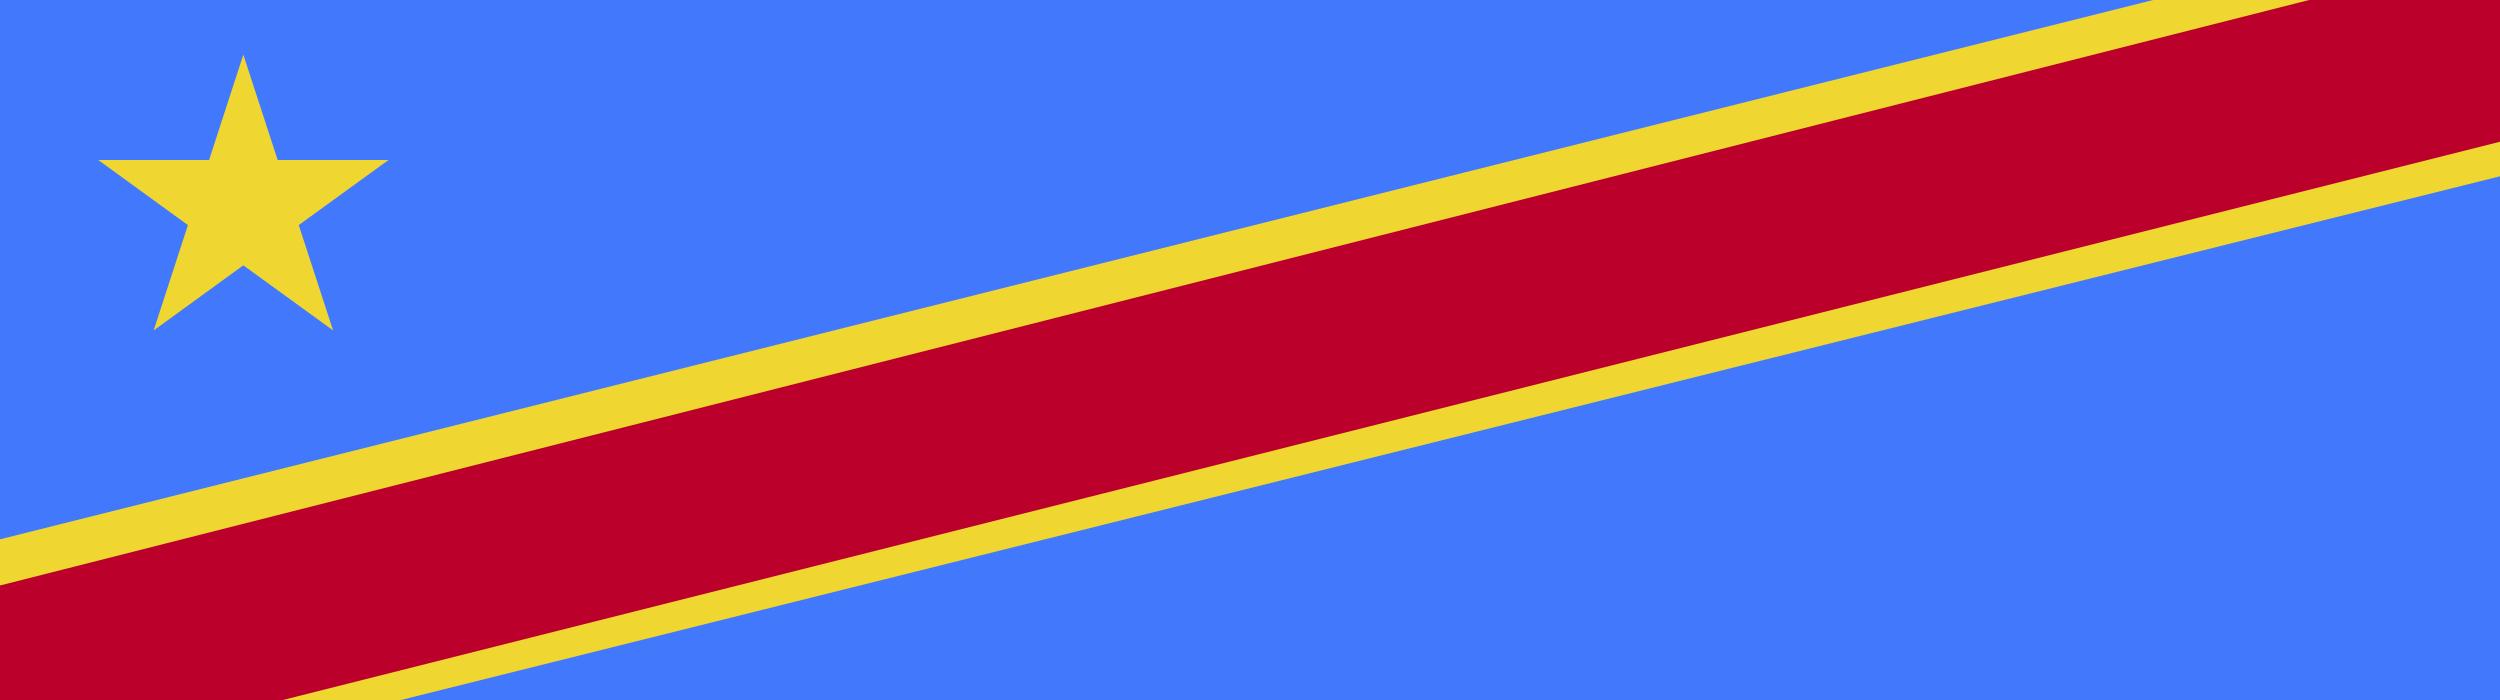
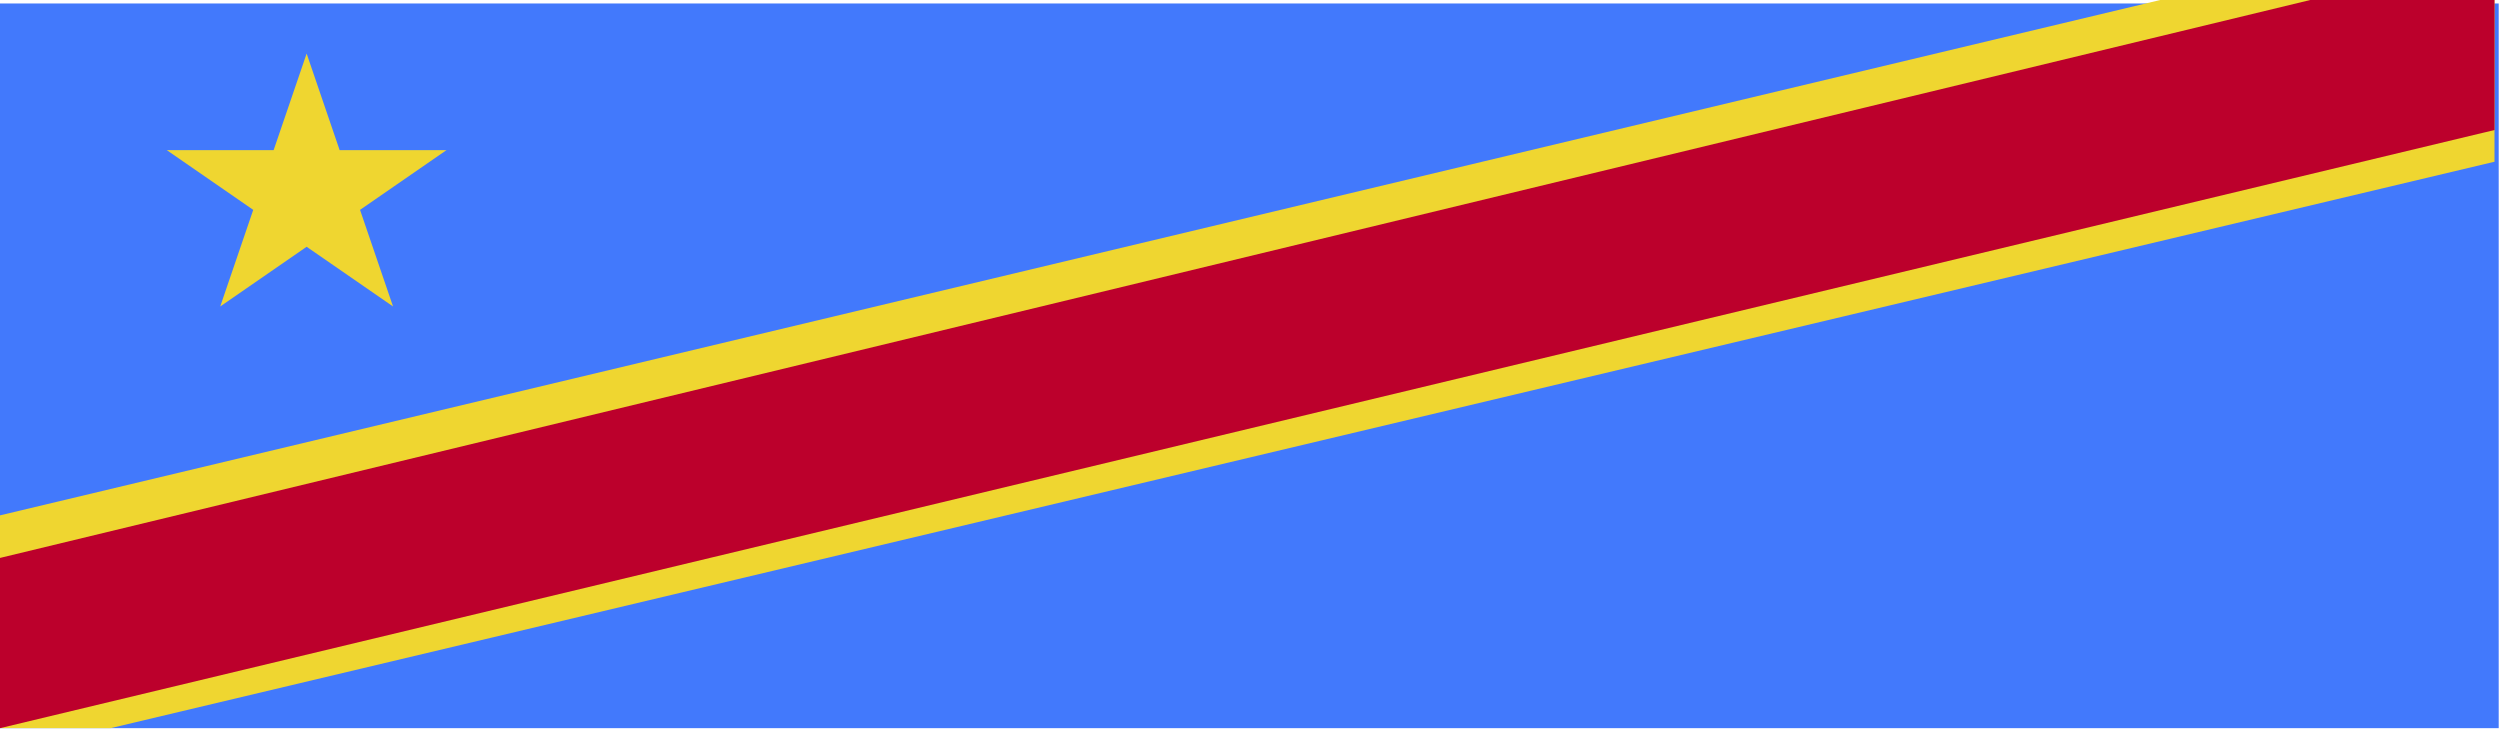
- <svg xmlns="http://www.w3.org/2000/svg" id="Capa_1" data-name="Capa 1" viewBox="0 0 300 84">
+ <svg xmlns="http://www.w3.org/2000/svg" id="Capa_1" data-name="Capa 1" viewBox="0 0 309 90">
  <defs>
    <style>
      .cls-1 {
        fill: #bc002c;
      }

      .cls-1, .cls-2, .cls-3 {
        stroke-width: 0px;
      }

      .cls-2 {
        fill: #efd630;
      }

      .cls-3 {
        fill: #4279fc;
      }
    </style>
  </defs>
-   <rect class="cls-3" x="-1.42" width="302.83" height="84.13" />
+   <rect class="cls-3" x="0" y=".43" width="308.84" height="89.57" />
  <g id="Democratic_Republic_of_the_Congo" data-name="Democratic Republic of the Congo">
    <g>
-       <polygon class="cls-2" points="301.78 -.44 260.13 -.44 -9 66.97 -9 94.81 4.78 94.81 301.78 20.71 301.78 -.44" />
-       <polygon class="cls-1" points="301.78 -.44 278.83 -.44 -9 72.54 -9 94.81 -8.99 94.81 301.78 16.56 301.78 -.44" />
-       <polygon class="cls-2" points="29.2 6.56 33.32 19.2 46.62 19.2 35.85 27.01 39.97 39.65 29.2 31.84 18.44 39.65 22.55 27.01 11.79 19.2 25.09 19.2 29.2 6.56" />
+       <polygon class="cls-2" points="308.32 0 267 0 0 63.7 0 90 13.67 90 308.32 19.99 308.32 0" />
+       <polygon class="cls-1" points="308.32 0 285.55 0 0 68.96 0 90 .01 90 308.32 16.07 308.32 0" />
+       <polygon class="cls-2" points="37.9 6.62 41.98 18.56 55.18 18.56 44.5 25.94 48.58 37.88 37.9 30.5 27.22 37.88 31.3 25.94 20.62 18.56 33.82 18.56 37.9 6.62" />
    </g>
  </g>
</svg>
